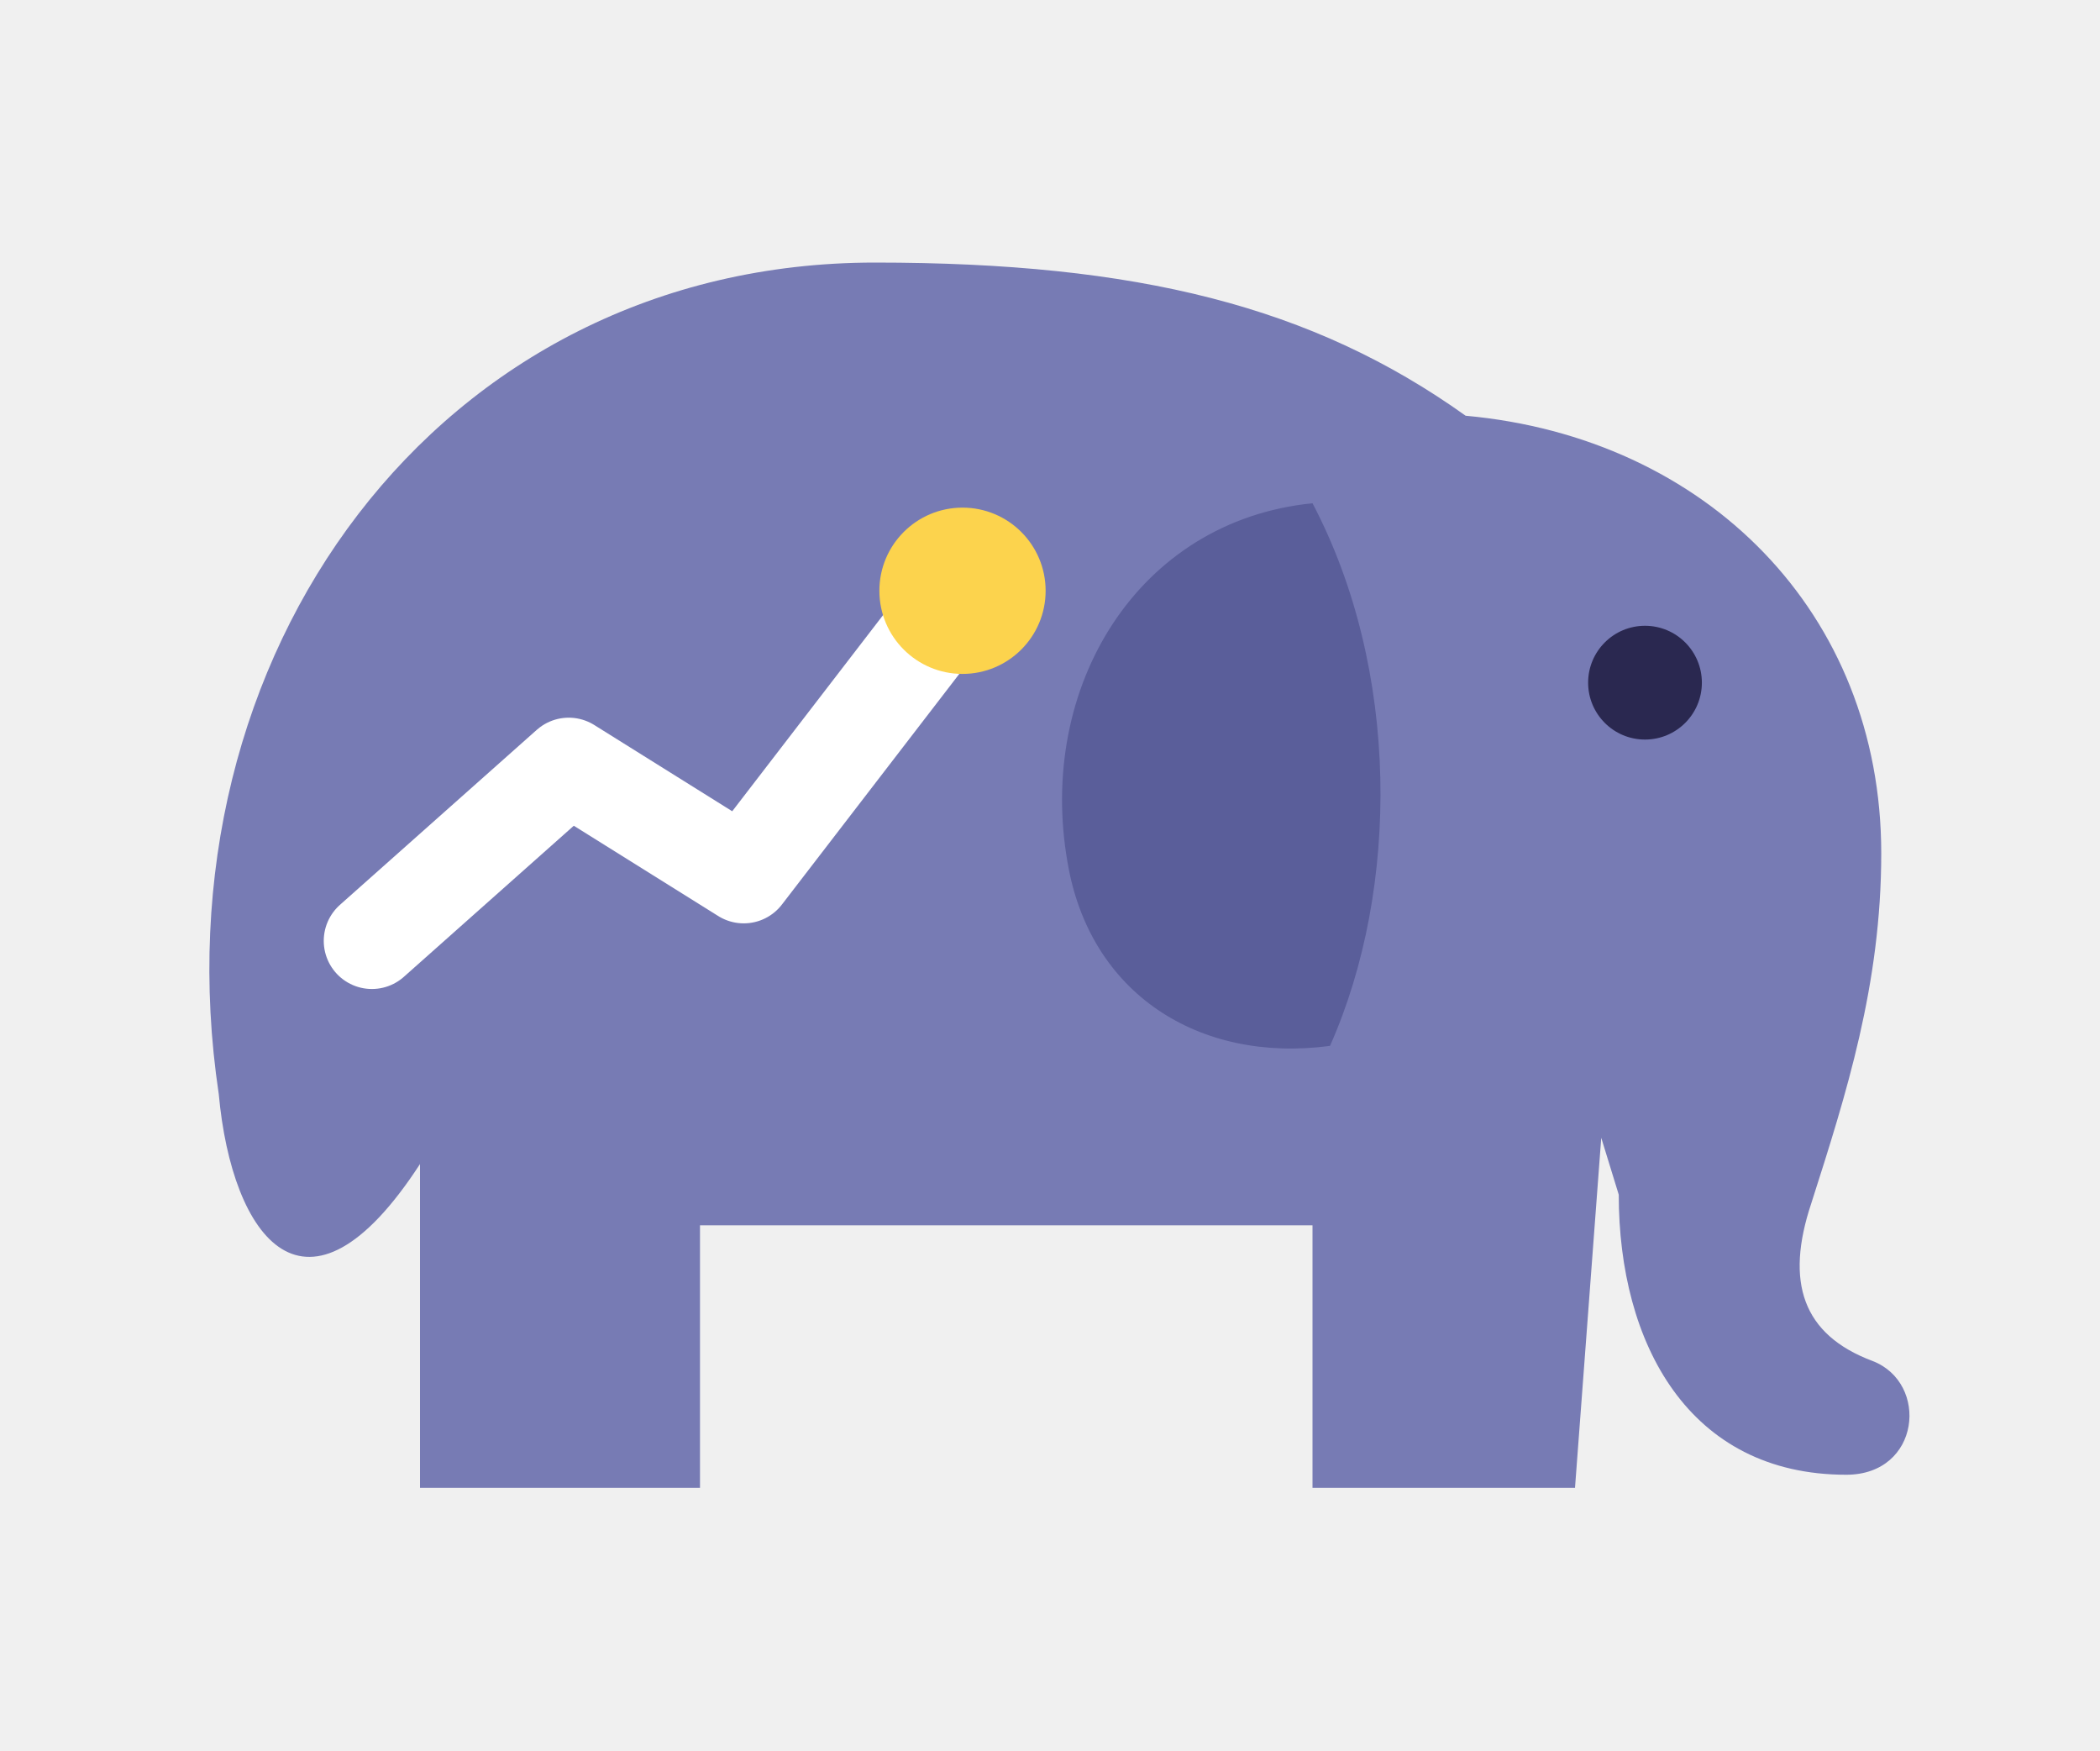
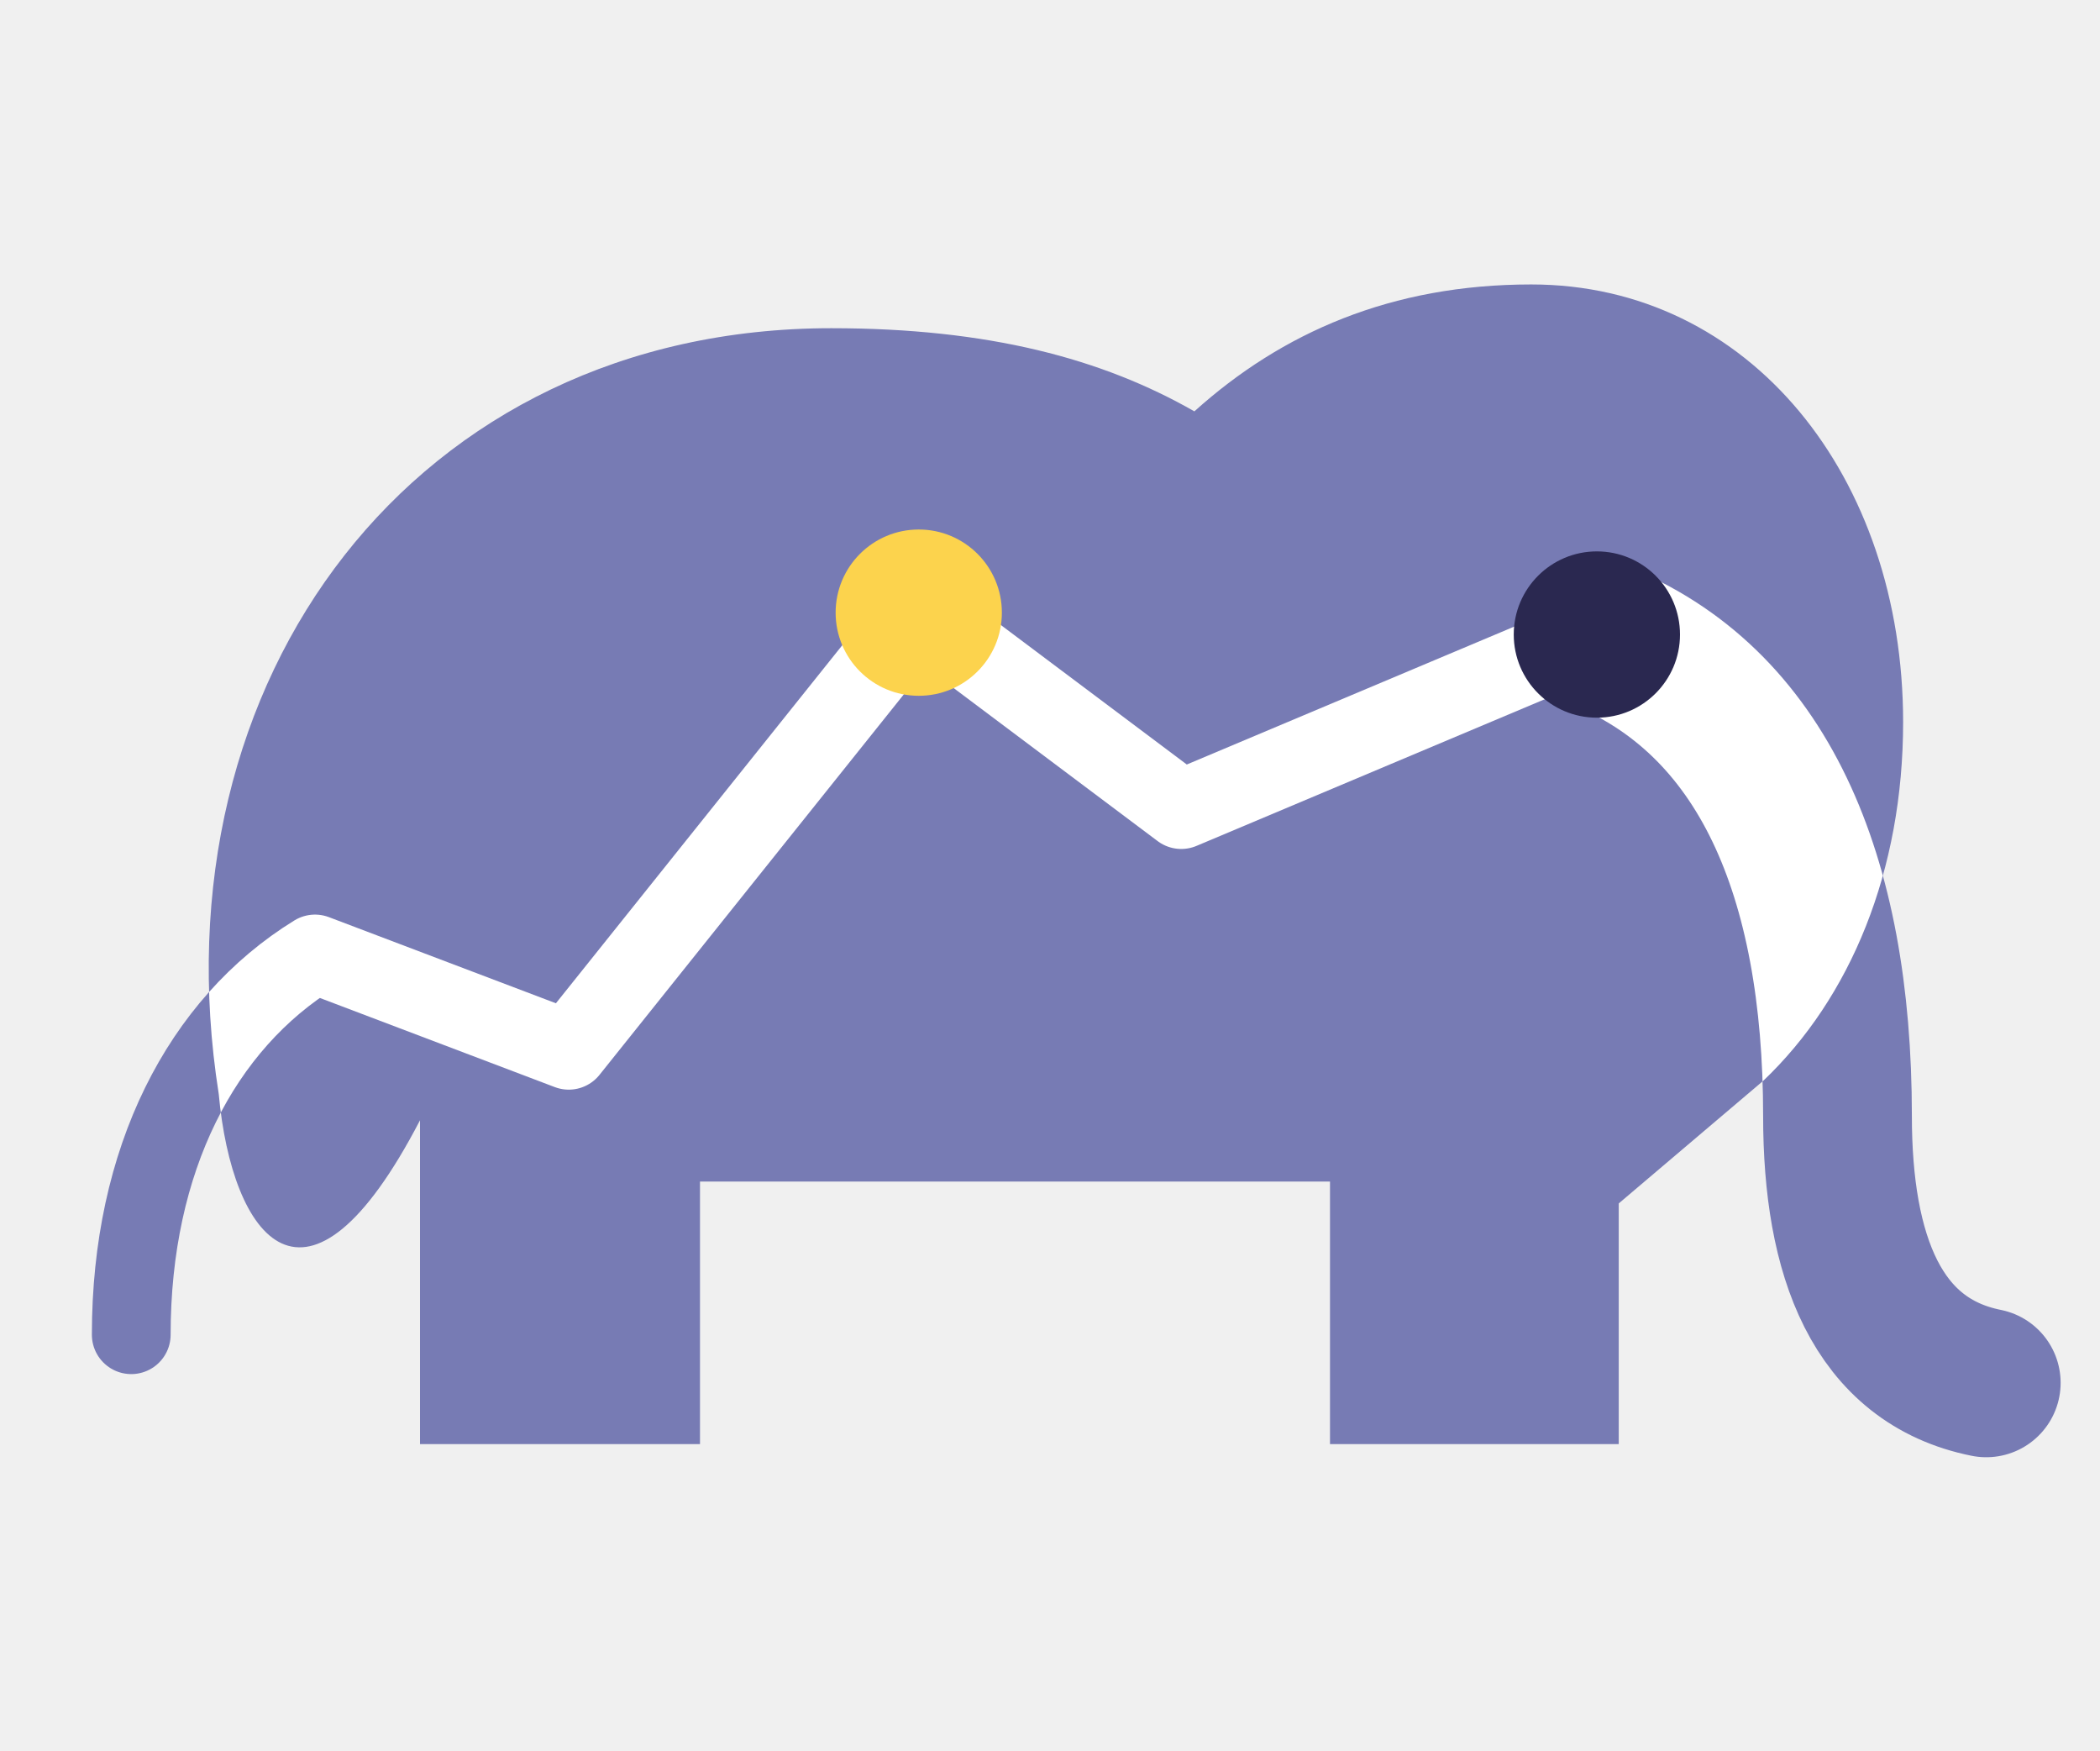
<svg xmlns="http://www.w3.org/2000/svg" viewBox="0 0 48 40" fill="none">
-   <path fill="#777bb4" d="M5 25C3.5 15 10 6 20 6c6 0 10 1 13.5 3.5C39 10 43 14 43 19.5c0 3-.8 5.5-1.6 8-.6 1.8-.2 3 1.4 3.6 1.3.5 1.1 2.6-.6 2.6-3.6 0-5.2-3-5.2-6.4l-.4-1.3-.6 8H30v-6H16v6h-6.4v-7.4C7 30.6 5.3 28.3 5 25z" />
-   <path fill="#5a5e9a" d="M30 11.5c-4 .4-6.3 4.2-5.6 8.2.5 3 3 4.6 6 4.2 1.6-3.6 1.6-8.6-.4-12.4z" />
-   <circle cx="37.6" cy="15.6" r="1.3" fill="#2a2850" />
-   <path d="M8.5 21.5 13 17.5l4 2.5 5-6.5" stroke="#fff" stroke-width="2.2" stroke-linecap="round" stroke-linejoin="round" />
-   <circle cx="22" cy="13.5" r="1.9" fill="#fcd34d" />
+   <defs>
+     <clipPath id="b">
+       <path d="M5 25C3.5 15.5 9.5 7.5 19 7.5c3.6 0 6.2.7 8.3 1.9C29.3 7.6 31.8 6.5 35 6.5c5 0 8.5 4.4 8.5 10 0 3.4-1.2 6.3-3.2 8.2L37 27.5V33h-6.6v-6H16v6H9.6v-7.4C7 30.6 5.3 28.3 5 25z" />
+     </clipPath>
+   </defs>
+   <path fill="#777bb4" d="M5 25C3.5 15.5 9.5 7.5 19 7.5c3.6 0 6.2.7 8.3 1.9C29.3 7.6 31.8 6.5 35 6.5c5 0 8.5 4.4 8.5 10 0 3.4-1.2 6.3-3.2 8.2L37 27.5V33h-6.6v-6H16v6H9.6v-7.4C7 30.6 5.3 28.3 5 25z" />
+   <path d="M3 30.5C3 26.5 4.6 23.4 7.2 21.8L13 24 21 14 27 18.5 36.5 14.5" stroke="#777bb4" stroke-width="1.8" stroke-linecap="round" stroke-linejoin="round" />
+   <path d="M36.5 14.5C40.3 16 42 20 42 25.5c0 3.2.9 5.6 3.4 6.1" stroke="#777bb4" stroke-width="3.4" stroke-linecap="round" />
+   <g clip-path="url(#b)" stroke="#fff" stroke-linecap="round" stroke-linejoin="round">
+     <path d="M3 30.5C3 26.5 4.6 23.4 7.2 21.8L13 24 21 14 27 18.5 36.5 14.5" stroke-width="1.8" />
+     <path d="M36.5 14.5C40.3 16 42 20 42 25.5c0 3.2.9 5.6 3.4 6.1" stroke-width="3.4" />
+   </g>
+   <circle cx="36.5" cy="14.5" r="1.9" fill="#2a2850" />
+   <circle cx="21" cy="14" r="1.9" fill="#fcd34d" />
</svg>
